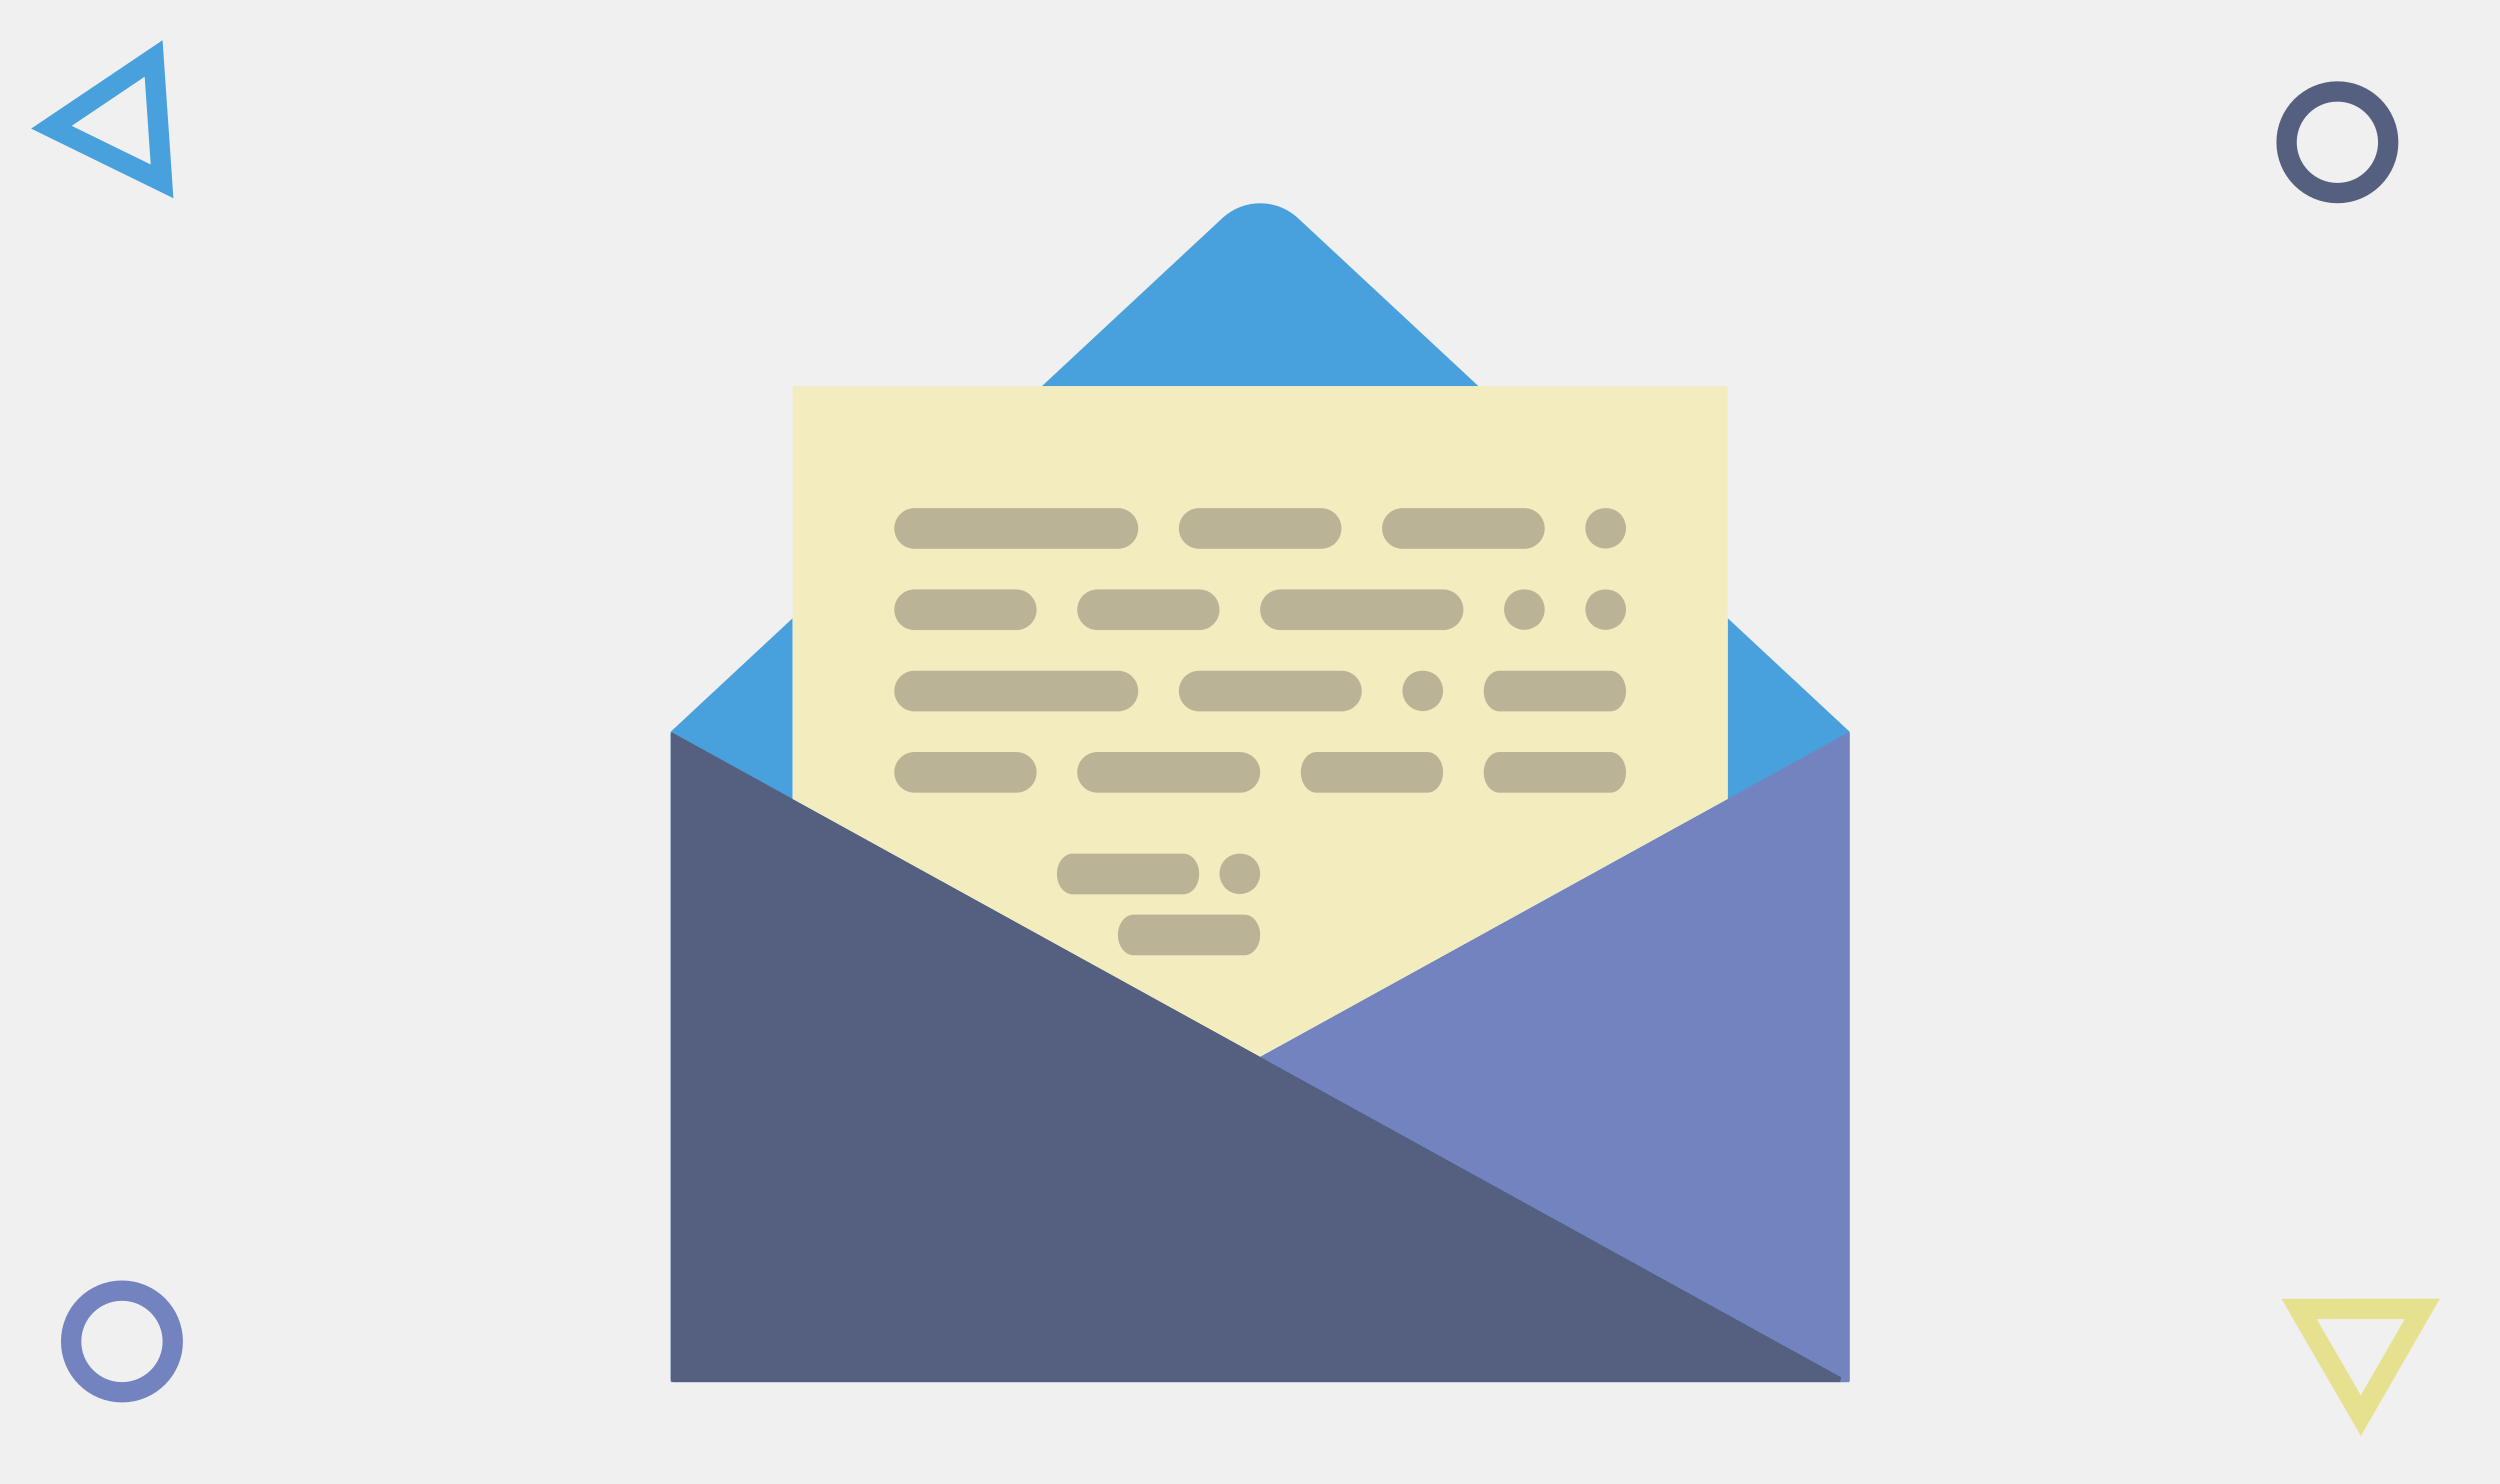
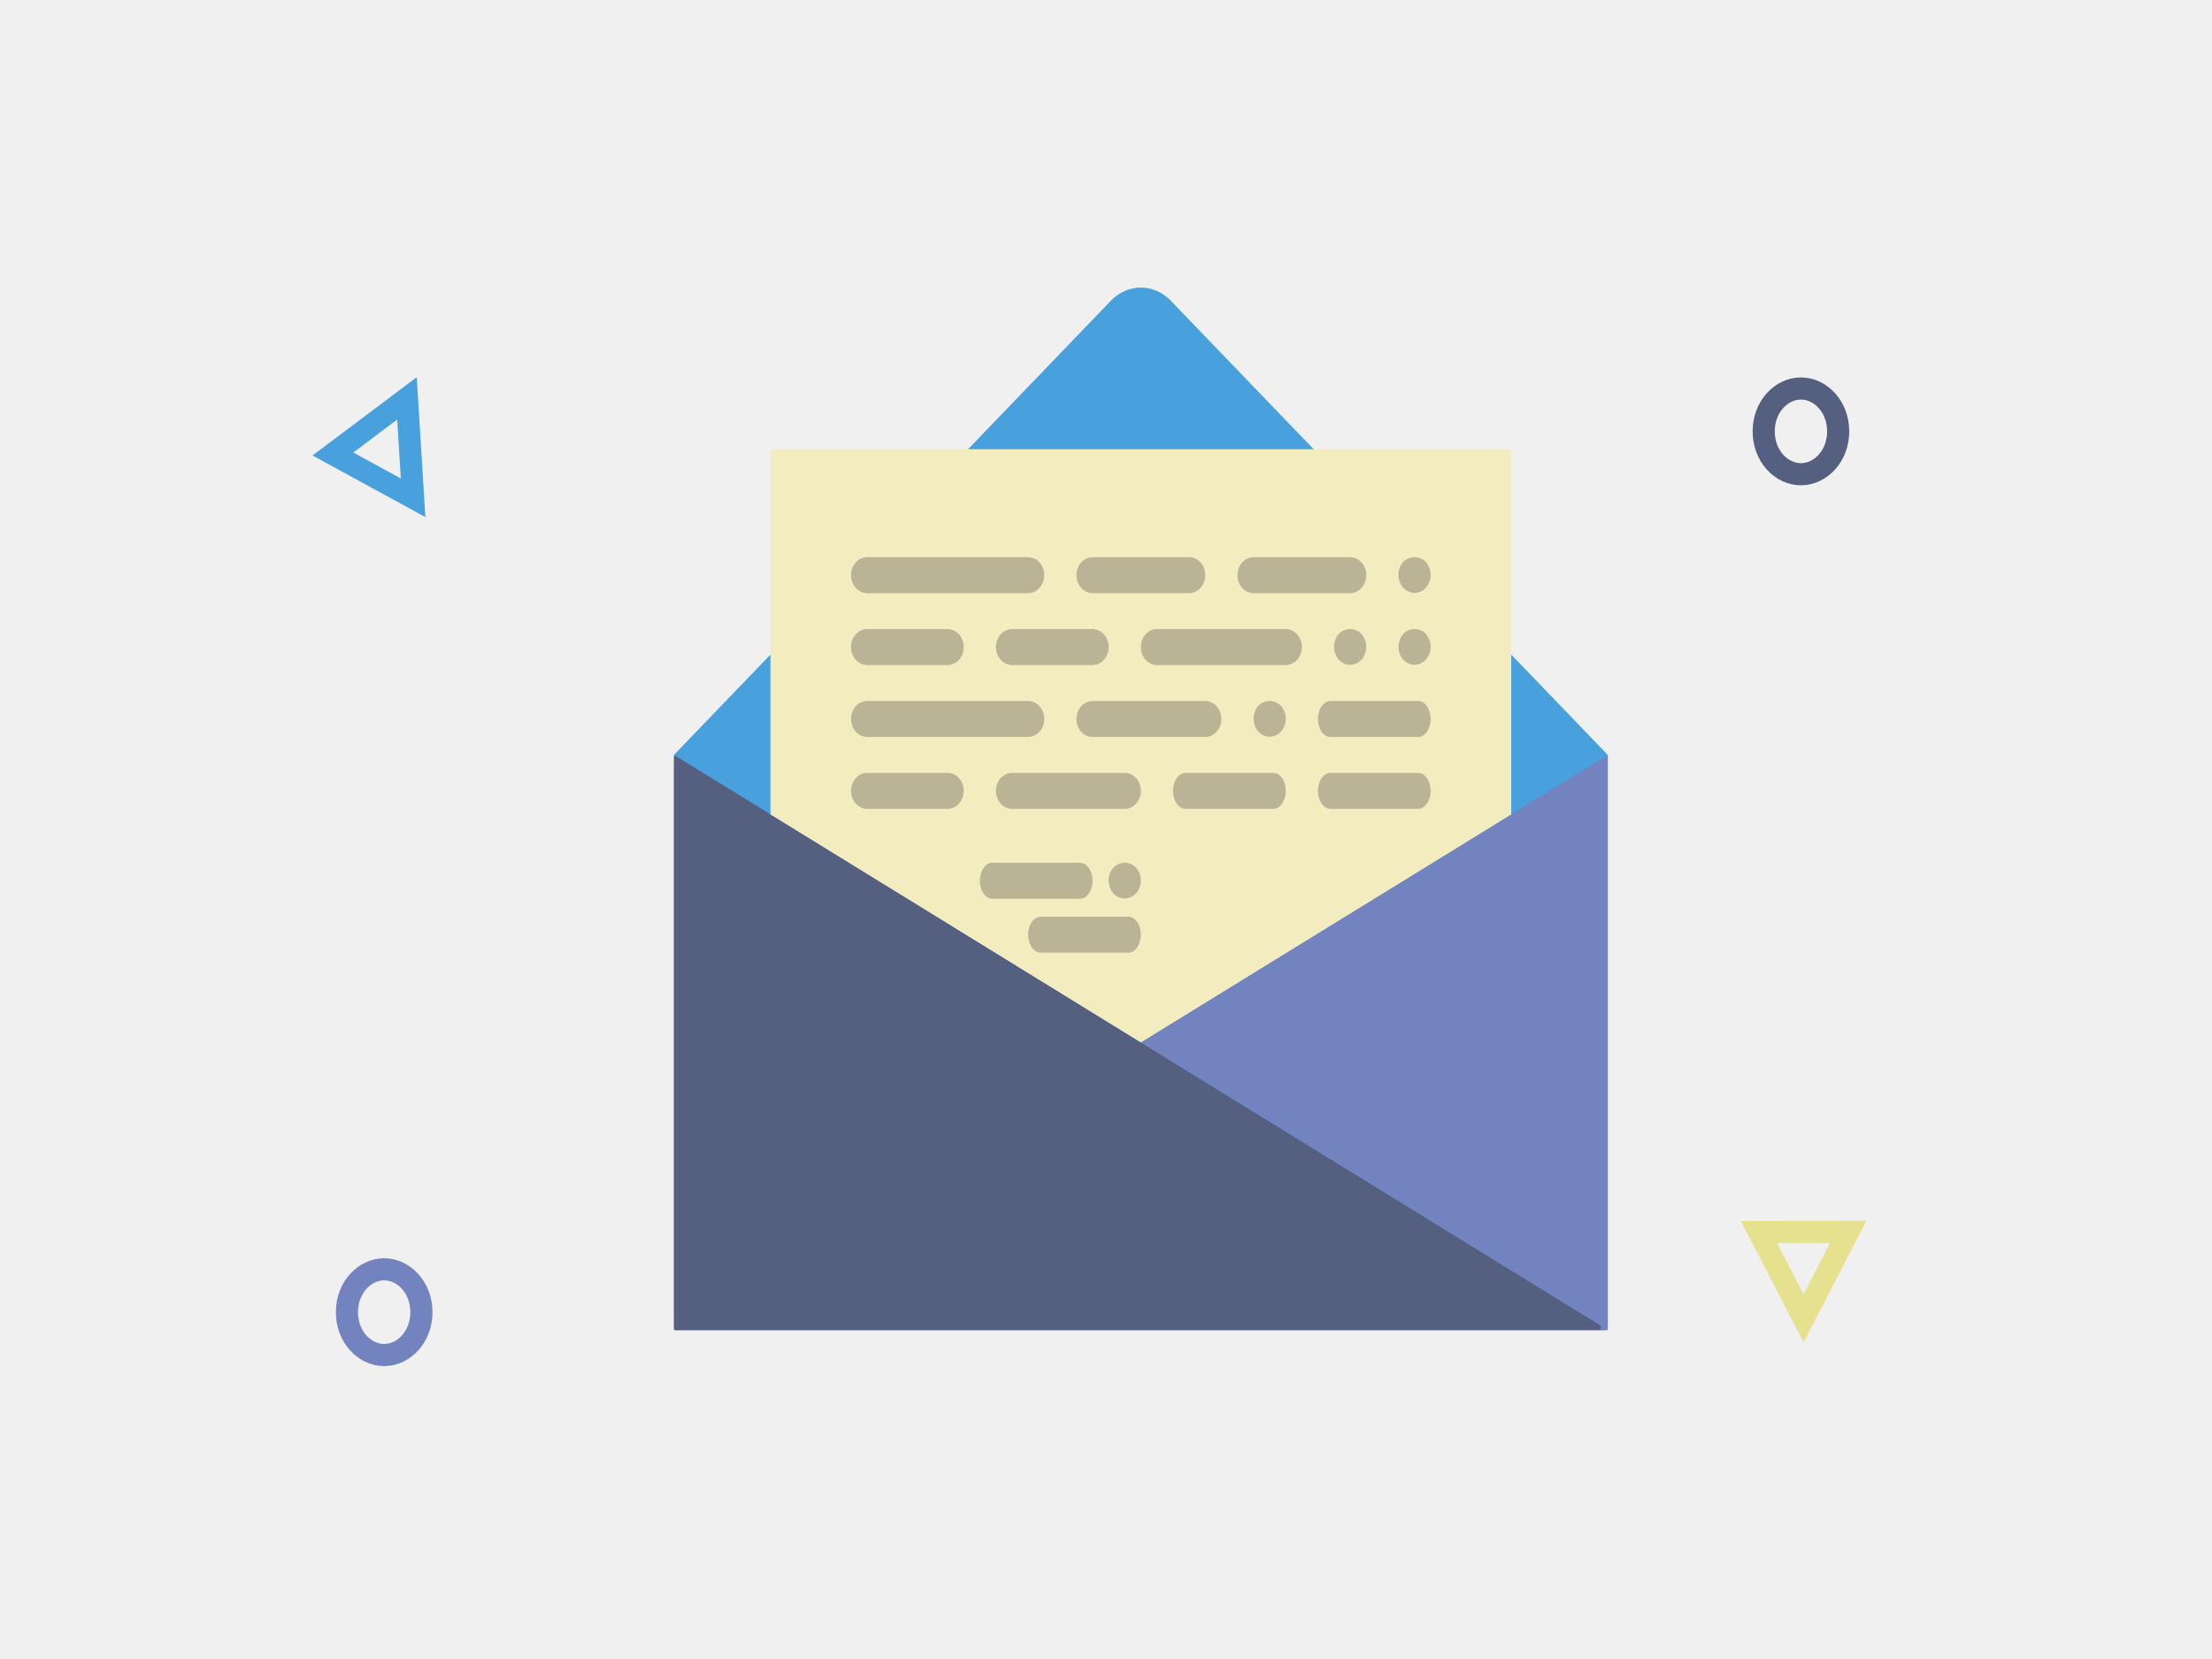
- <svg xmlns="http://www.w3.org/2000/svg" width="123" height="73" viewBox="0 0 123 73" fill="none">
+ <svg xmlns="http://www.w3.org/2000/svg" width="100" height="75" viewBox="0 0 100 75" fill="none">
  <g clip-path="url(#clip0)">
-     <path d="M85 30.413V39.308L62 51.99L39 39.308V30.413L33 35.999V68H91V35.999L85 30.413Z" fill="#48A0DC" />
-     <path d="M72.741 19L63.861 10.733C62.812 9.757 61.187 9.757 60.138 10.733L51.259 19H72.741Z" fill="#48A0DC" />
-     <path d="M33.091 36.05L90.602 67.761C90.569 67.889 90.573 67.872 90.54 68H33.129C33.058 68 33 67.942 33 67.871V36.104C33 36.057 33.05 36.027 33.091 36.05Z" fill="#556080" />
-     <path d="M90.909 36.05L62 51.99L90.602 67.761C90.569 67.888 90.573 67.873 90.54 68H90.871C90.942 68 91 67.942 91 67.871V36.103C91 36.057 90.95 36.027 90.909 36.05Z" fill="#7383BF" />
-     <path d="M62 51.99L85 39.308V19H39V39.308L62 51.99Z" fill="#F2ECBF" />
-     <path d="M65 27H59C58.447 27 58 26.553 58 26C58 25.447 58.447 25 59 25H65C65.553 25 66 25.447 66 26C66 26.553 65.553 27 65 27Z" fill="#BAB395" />
-     <path d="M75 27H69C68.447 27 68 26.553 68 26C68 25.447 68.447 25 69 25H75C75.553 25 76 25.447 76 26C76 26.553 75.553 27 75 27Z" fill="#BAB395" />
-     <path d="M79.222 35H73.778C73.348 35 73 34.553 73 34C73 33.447 73.348 33 73.778 33H79.222C79.652 33 80 33.447 80 34C80 34.553 79.652 35 79.222 35Z" fill="#BAB395" />
-     <path d="M61.222 47H55.778C55.348 47 55 46.553 55 46C55 45.447 55.348 45 55.778 45H61.222C61.652 45 62 45.447 62 46C62 46.553 61.652 47 61.222 47Z" fill="#BAB395" />
-     <path d="M58.222 44H52.778C52.348 44 52 43.553 52 43C52 42.447 52.348 42 52.778 42H58.222C58.652 42 59 42.447 59 43C59 43.553 58.652 44 58.222 44Z" fill="#BAB395" />
-     <path d="M70.222 39H64.778C64.348 39 64 38.553 64 38C64 37.447 64.348 37 64.778 37H70.222C70.652 37 71 37.447 71 38C71 38.553 70.652 39 70.222 39Z" fill="#BAB395" />
-     <path d="M79.222 39H73.778C73.348 39 73 38.553 73 38C73 37.447 73.348 37 73.778 37H79.222C79.652 37 80 37.447 80 38C80 38.553 79.652 39 79.222 39Z" fill="#BAB395" />
-     <path d="M66 35H59C58.447 35 58 34.553 58 34C58 33.447 58.447 33 59 33H66C66.553 33 67 33.447 67 34C67 34.553 66.553 35 66 35Z" fill="#BAB395" />
-     <path d="M61 39H54C53.447 39 53 38.553 53 38C53 37.447 53.447 37 54 37H61C61.553 37 62 37.447 62 38C62 38.553 61.553 39 61 39Z" fill="#BAB395" />
-     <path d="M50 31H45C44.447 31 44 30.553 44 30C44 29.447 44.447 29 45 29H50C50.553 29 51 29.447 51 30C51 30.553 50.553 31 50 31Z" fill="#BAB395" />
-     <path d="M50 39H45C44.447 39 44 38.553 44 38C44 37.447 44.447 37 45 37H50C50.553 37 51 37.447 51 38C51 38.553 50.553 39 50 39Z" fill="#BAB395" />
-     <path d="M59 31H54C53.447 31 53 30.553 53 30C53 29.447 53.447 29 54 29H59C59.553 29 60 29.447 60 30C60 30.553 59.553 31 59 31Z" fill="#BAB395" />
-     <path d="M71 31H63C62.447 31 62 30.553 62 30C62 29.447 62.447 29 63 29H71C71.553 29 72 29.447 72 30C72 30.553 71.553 31 71 31Z" fill="#BAB395" />
-     <path d="M75 30.988C74.74 30.988 74.479 30.878 74.29 30.698C74.109 30.506 74 30.247 74 29.988C74 29.716 74.109 29.466 74.29 29.277C74.66 28.907 75.34 28.907 75.71 29.277C75.89 29.466 76 29.716 76 29.988C76 30.247 75.89 30.508 75.71 30.698C75.52 30.877 75.26 30.988 75 30.988Z" fill="#BAB395" />
-     <path d="M79 30.988C78.74 30.988 78.479 30.878 78.29 30.698C78.109 30.506 78 30.247 78 29.988C78 29.716 78.109 29.466 78.29 29.277C78.66 28.907 79.34 28.907 79.71 29.277C79.89 29.466 80 29.716 80 29.988C80 30.247 79.89 30.508 79.71 30.698C79.52 30.877 79.26 30.988 79 30.988Z" fill="#BAB395" />
-     <path d="M55 35H45C44.447 35 44 34.553 44 34C44 33.447 44.447 33 45 33H55C55.553 33 56 33.447 56 34C56 34.553 55.553 35 55 35Z" fill="#BAB395" />
-     <path d="M55 27H45C44.447 27 44 26.553 44 26C44 25.447 44.447 25 45 25H55C55.553 25 56 25.447 56 26C56 26.553 55.553 27 55 27Z" fill="#BAB395" />
-     <path d="M61 43.987C60.74 43.987 60.479 43.886 60.29 43.697C60.109 43.507 60 43.246 60 42.987C60 42.717 60.1 42.467 60.29 42.278C60.67 41.907 61.34 41.907 61.71 42.278C61.899 42.477 62 42.727 62 42.987C62 43.248 61.89 43.508 61.71 43.697C61.52 43.877 61.26 43.987 61 43.987Z" fill="#BAB395" />
-     <path d="M70 34.987C69.74 34.987 69.479 34.877 69.29 34.697C69.109 34.507 69 34.246 69 33.987C69 33.717 69.109 33.467 69.29 33.278C69.66 32.907 70.33 32.907 70.71 33.278C70.89 33.467 71 33.727 71 33.987C71 34.248 70.89 34.508 70.71 34.697C70.52 34.877 70.26 34.987 70 34.987Z" fill="#BAB395" />
-     <path d="M79 26.988C78.74 26.988 78.479 26.878 78.29 26.698C78.109 26.506 78 26.247 78 25.988C78 25.716 78.109 25.466 78.29 25.277C78.66 24.907 79.33 24.907 79.71 25.277C79.89 25.466 80 25.727 80 25.988C80 26.247 79.89 26.508 79.71 26.698C79.52 26.877 79.26 26.988 79 26.988Z" fill="#BAB395" />
+     <path d="M68.316 29.589V36.817L51.575 47.123L34.835 36.817V29.589L30.468 34.128V60.133H72.683V34.128L68.316 29.589Z" fill="#48A0DC" />
+     <path d="M59.393 20.314L52.93 13.596C52.166 12.803 50.983 12.803 50.22 13.596L43.758 20.314H59.393Z" fill="#48A0DC" />
+     <path d="M30.534 34.169L72.393 59.939C72.369 60.043 72.372 60.029 72.348 60.133H30.562C30.51 60.133 30.468 60.086 30.468 60.029V34.213C30.468 34.175 30.504 34.151 30.534 34.169Z" fill="#556080" />
+     <path d="M72.617 34.169L51.575 47.123L72.393 59.939C72.369 60.042 72.372 60.03 72.348 60.133H72.589C72.641 60.133 72.683 60.086 72.683 60.029V34.213C72.683 34.175 72.646 34.151 72.617 34.169Z" fill="#7383BF" />
+     <path d="M51.575 47.123L68.316 36.817V20.314H34.835V36.817L51.575 47.123Z" fill="#F2ECBF" />
+     <path d="M53.759 26.815H49.392C48.989 26.815 48.664 26.452 48.664 26.002C48.664 25.553 48.989 25.19 49.392 25.19H53.759C54.161 25.19 54.487 25.553 54.487 26.002C54.487 26.452 54.161 26.815 53.759 26.815Z" fill="#BAB395" />
+     <path d="M61.037 26.815H56.67C56.268 26.815 55.942 26.452 55.942 26.002C55.942 25.553 56.268 25.19 56.67 25.19H61.037C61.44 25.19 61.765 25.553 61.765 26.002C61.765 26.452 61.44 26.815 61.037 26.815Z" fill="#BAB395" />
+     <path d="M64.11 33.316H60.148C59.835 33.316 59.581 32.953 59.581 32.504C59.581 32.054 59.835 31.691 60.148 31.691H64.11C64.423 31.691 64.676 32.054 64.676 32.504C64.676 32.953 64.423 33.316 64.11 33.316Z" fill="#BAB395" />
+     <path d="M51.009 43.068H47.047C46.733 43.068 46.48 42.705 46.48 42.255C46.48 41.806 46.733 41.443 47.047 41.443H51.009C51.322 41.443 51.575 41.806 51.575 42.255C51.575 42.705 51.322 43.068 51.009 43.068Z" fill="#BAB395" />
+     <path d="M48.826 40.63H44.863C44.55 40.63 44.297 40.267 44.297 39.817C44.297 39.368 44.55 39.005 44.863 39.005H48.826C49.139 39.005 49.392 39.368 49.392 39.817C49.392 40.267 49.139 40.63 48.826 40.63Z" fill="#BAB395" />
+     <path d="M57.56 36.567H53.597C53.284 36.567 53.031 36.203 53.031 35.754C53.031 35.305 53.284 34.941 53.597 34.941H57.56C57.873 34.941 58.126 35.305 58.126 35.754C58.126 36.203 57.873 36.567 57.56 36.567Z" fill="#BAB395" />
+     <path d="M64.11 36.567H60.148C59.835 36.567 59.581 36.203 59.581 35.754C59.581 35.305 59.835 34.941 60.148 34.941H64.11C64.423 34.941 64.676 35.305 64.676 35.754C64.676 36.203 64.423 36.567 64.11 36.567Z" fill="#BAB395" />
+     <path d="M54.487 33.316H49.392C48.989 33.316 48.664 32.953 48.664 32.504C48.664 32.054 48.989 31.691 49.392 31.691H54.487C54.889 31.691 55.215 32.054 55.215 32.504C55.215 32.953 54.889 33.316 54.487 33.316Z" fill="#BAB395" />
+     <path d="M50.848 36.567H45.753C45.35 36.567 45.025 36.203 45.025 35.754C45.025 35.305 45.35 34.941 45.753 34.941H50.848C51.25 34.941 51.575 35.305 51.575 35.754C51.575 36.203 51.25 36.567 50.848 36.567Z" fill="#BAB395" />
+     <path d="M42.841 30.066H39.202C38.8 30.066 38.474 29.703 38.474 29.253C38.474 28.804 38.8 28.44 39.202 28.44H42.841C43.244 28.44 43.569 28.804 43.569 29.253C43.569 29.703 43.244 30.066 42.841 30.066Z" fill="#BAB395" />
+     <path d="M42.841 36.567H39.202C38.8 36.567 38.474 36.203 38.474 35.754C38.474 35.305 38.8 34.941 39.202 34.941H42.841C43.244 34.941 43.569 35.305 43.569 35.754C43.569 36.203 43.244 36.567 42.841 36.567Z" fill="#BAB395" />
+     <path d="M49.392 30.066H45.753C45.35 30.066 45.025 29.703 45.025 29.253C45.025 28.804 45.35 28.44 45.753 28.44H49.392C49.794 28.44 50.12 28.804 50.12 29.253C50.12 29.703 49.794 30.066 49.392 30.066Z" fill="#BAB395" />
+     <path d="M58.126 30.066H52.303C51.901 30.066 51.575 29.703 51.575 29.253C51.575 28.804 51.901 28.44 52.303 28.44H58.126C58.529 28.44 58.854 28.804 58.854 29.253C58.854 29.703 58.529 30.066 58.126 30.066Z" fill="#BAB395" />
+     <path d="M61.037 30.056C60.848 30.056 60.658 29.966 60.52 29.82C60.389 29.665 60.309 29.453 60.309 29.243C60.309 29.023 60.389 28.82 60.52 28.666C60.79 28.365 61.285 28.365 61.554 28.666C61.685 28.82 61.765 29.023 61.765 29.243C61.765 29.454 61.685 29.666 61.554 29.82C61.416 29.965 61.226 30.056 61.037 30.056Z" fill="#BAB395" />
+     <path d="M63.949 30.056C63.759 30.056 63.569 29.966 63.432 29.82C63.3 29.665 63.221 29.453 63.221 29.243C63.221 29.023 63.3 28.82 63.432 28.666C63.701 28.365 64.196 28.365 64.465 28.666C64.596 28.82 64.676 29.023 64.676 29.243C64.676 29.454 64.596 29.666 64.465 29.82C64.327 29.965 64.138 30.056 63.949 30.056Z" fill="#BAB395" />
+     <path d="M46.481 33.316H39.202C38.8 33.316 38.474 32.953 38.474 32.504C38.474 32.054 38.8 31.691 39.202 31.691H46.481C46.883 31.691 47.208 32.054 47.208 32.504C47.208 32.953 46.883 33.316 46.481 33.316Z" fill="#BAB395" />
+     <path d="M46.481 26.815H39.202C38.8 26.815 38.474 26.452 38.474 26.002C38.474 25.553 38.8 25.19 39.202 25.19H46.481C46.883 25.19 47.208 25.553 47.208 26.002C47.208 26.452 46.883 26.815 46.481 26.815Z" fill="#BAB395" />
+     <path d="M50.847 40.62C50.658 40.62 50.468 40.538 50.331 40.384C50.199 40.229 50.12 40.018 50.12 39.807C50.12 39.587 50.192 39.384 50.331 39.23C50.607 38.929 51.095 38.929 51.364 39.23C51.502 39.393 51.575 39.596 51.575 39.807C51.575 40.018 51.495 40.23 51.364 40.384C51.226 40.53 51.037 40.62 50.847 40.62Z" fill="#BAB395" />
+     <path d="M57.398 33.306C57.209 33.306 57.019 33.217 56.881 33.07C56.749 32.915 56.67 32.704 56.67 32.493C56.67 32.273 56.749 32.07 56.881 31.916C57.151 31.616 57.638 31.616 57.915 31.916C58.046 32.07 58.126 32.282 58.126 32.493C58.126 32.705 58.046 32.916 57.915 33.07C57.776 33.216 57.587 33.306 57.398 33.306Z" fill="#BAB395" />
+     <path d="M63.949 26.805C63.759 26.805 63.569 26.715 63.432 26.569C63.3 26.414 63.221 26.203 63.221 25.992C63.221 25.772 63.3 25.569 63.432 25.415C63.701 25.114 64.189 25.114 64.465 25.415C64.596 25.569 64.676 25.781 64.676 25.992C64.676 26.203 64.596 26.415 64.465 26.569C64.327 26.715 64.138 26.805 63.949 26.805Z" fill="#BAB395" />
  </g>
-   <path d="M2.528 6.26L7.558 2.876L7.973 8.924L2.528 6.26Z" stroke="#48A0DC" />
-   <path d="M113.116 64.401L119.178 64.396L116.152 69.649L113.116 64.401Z" stroke="#E6E18F" />
-   <circle cx="115" cy="7" r="2.5" stroke="#556080" />
-   <circle cx="6" cy="66" r="2.5" stroke="#7383BF" />
+   <path d="M15.05 20.524L18.398 18.009L18.675 22.504L15.05 20.524Z" stroke="#48A0DC" />
+   <path d="M79.517 55.697L83.553 55.693L81.538 59.598L79.517 55.697Z" stroke="#E6E18F" />
+   <path d="M83.1 19.501C83.1 20.625 82.296 21.439 81.417 21.439C80.537 21.439 79.733 20.625 79.733 19.501C79.733 18.378 80.537 17.563 81.417 17.563C82.296 17.563 83.1 18.378 83.1 19.501Z" stroke="#556080" />
+   <path d="M19.051 59.321C19.051 60.444 18.247 61.259 17.367 61.259C16.488 61.259 15.684 60.444 15.684 59.321C15.684 58.197 16.488 57.383 17.367 57.383C18.247 57.383 19.051 58.197 19.051 59.321Z" stroke="#7383BF" />
  <defs>
    <clipPath id="clip0">
-       <rect width="58" height="58" fill="white" transform="translate(33 10)" />
+       <rect width="42.215" height="47.133" fill="white" transform="translate(30.468 13)" />
    </clipPath>
  </defs>
</svg>
